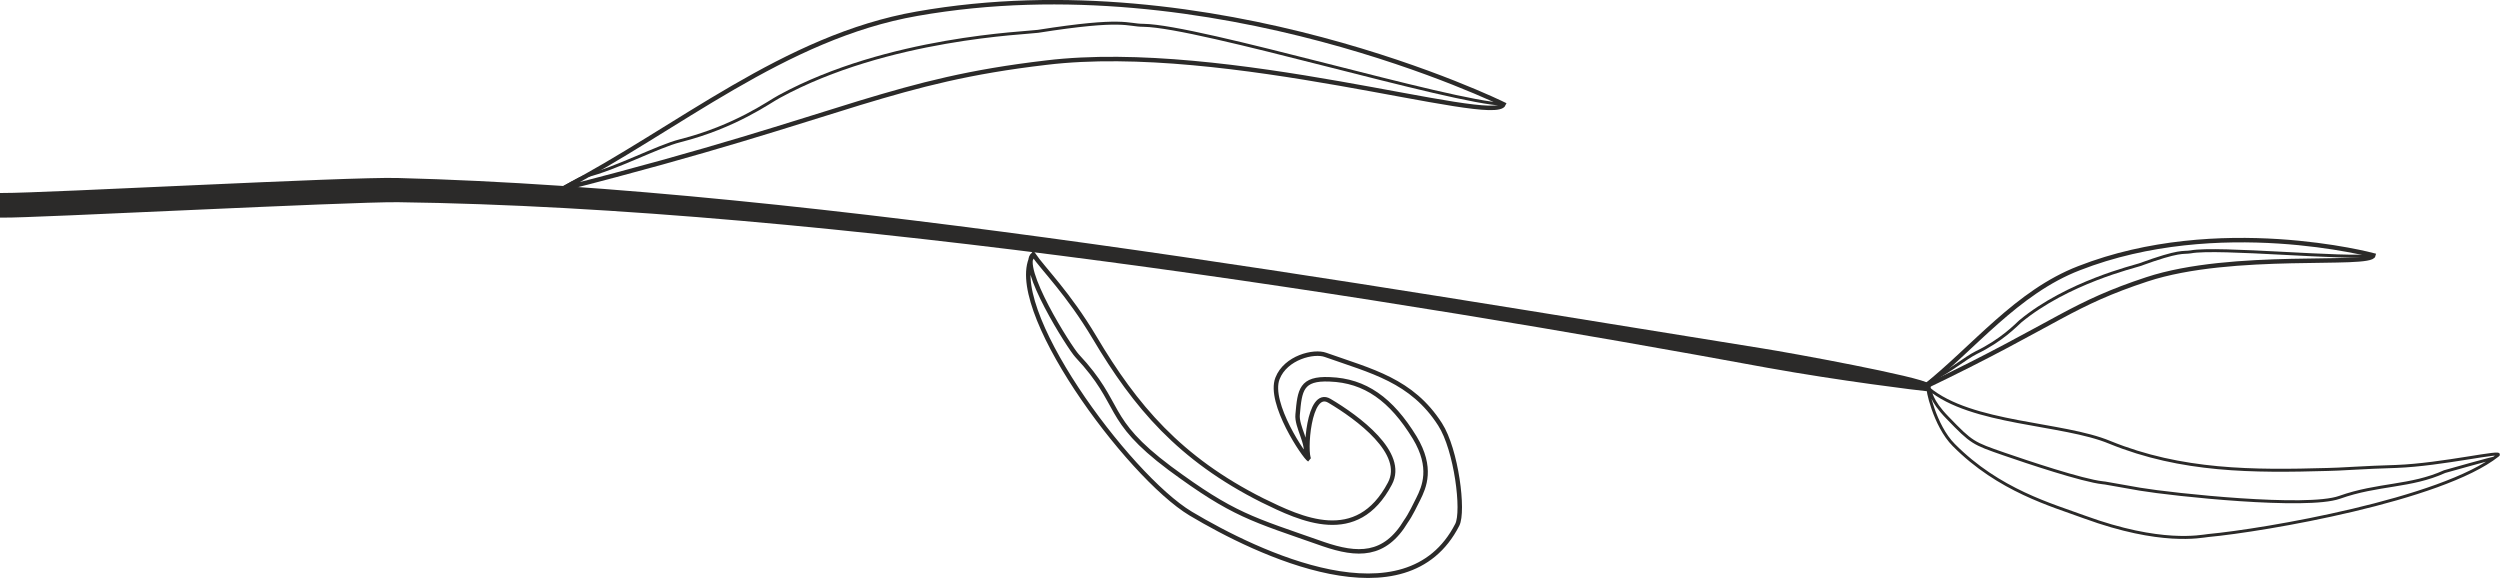
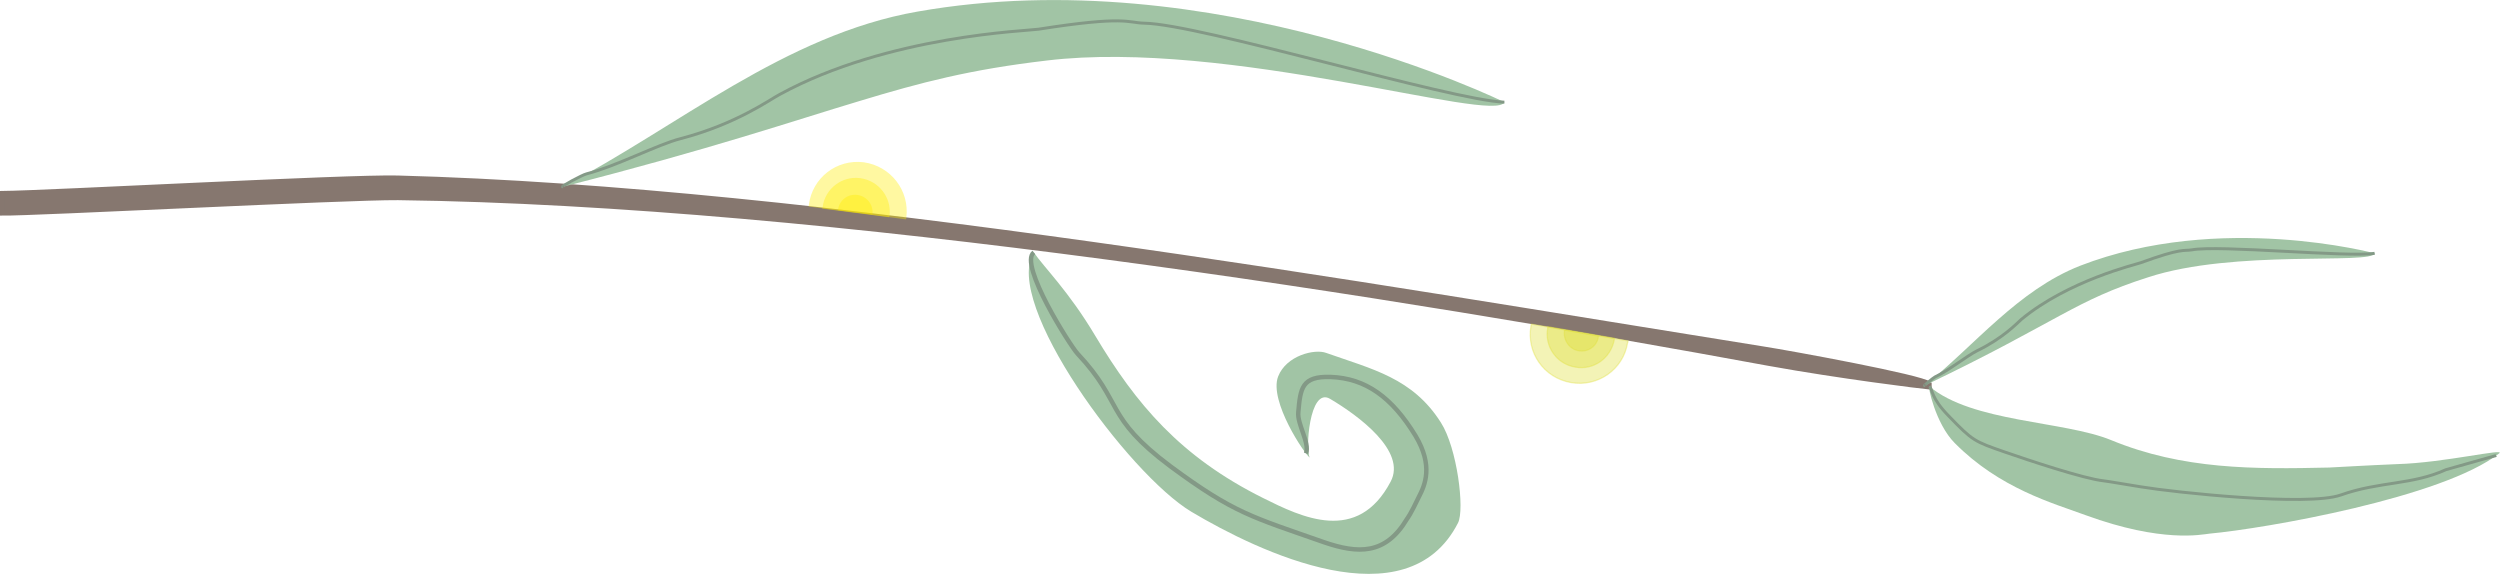
- <svg xmlns="http://www.w3.org/2000/svg" xml:space="preserve" width="100%" height="100%" version="1.1" style="shape-rendering:geometricPrecision; text-rendering:geometricPrecision; image-rendering:optimizeQuality; fill-rule:evenodd; clip-rule:evenodd" viewBox="0 0 5826 1347">
-   <defs>
-     <style type="text/css">
-    
-     .str0 {stroke:#2B2A29;stroke-width:10.413}
-     .str1 {stroke:#2B2A29;stroke-width:6.941}
-     .fil1 {fill:none}
-     .fil0 {fill:#2B2A29}
-    
-   </style>
-   </defs>
+ <svg xmlns="http://www.w3.org/2000/svg" xml:space="preserve" width="100%" height="100%" version="1.0" shape-rendering="geometricPrecision" text-rendering="geometricPrecision" image-rendering="optimizeQuality" fill-rule="evenodd" clip-rule="evenodd" viewBox="0 0 5823 1337">
  <g id="Layer_x0020_1">
-     <path class="fil0 str0" d="M5 455c106,0 806,-38 921,-35 981,25 2272,252 3180,397 64,10 370,66 388,82l0 8c-21,-2 -208,-25 -374,-55 -864,-159 -2187,-373 -3193,-386 -119,-1 -848,37 -922,36l0 -47z" />
-     <g id="_1041217756624">
-       <path class="fil1 str0" d="M4483 903c117,-93 217,-222 362,-278 325,-127 686,-30 686,-30 -6,27 -328,-10 -528,56 -85,28 -138,53 -203,88 -71,38 -158,88 -317,164z" />
-       <path class="fil1 str1" d="M5531 595c-60,10 -363,-20 -426,-8 -19,3 -23,-5 -119,30 -11,4 -168,41 -278,132 -10,9 -43,44 -103,73 -24,12 -66,46 -98,61 -4,2 -28,22 -24,20" />
+     <path fill="#86776F" stroke="#86776F" stroke-width="10.413" d="M5 450c106,-1 806,-39 921,-36 981,26 2272,253 3180,398 64,10 370,66 388,82l0 8c-21,-2 -208,-25 -374,-55 -864,-159 -2187,-373 -3193,-386 -119,-1 -848,37 -922,36l0 -47z" />
+     <g id="_804662081120">
+       <path fill="#A1C4A5" d="M4483 898c117,-94 217,-222 362,-279 325,-126 686,-29 686,-29 -6,27 -328,-10 -528,56 -85,27 -138,53 -203,88 -71,38 -158,88 -317,164z" />
+       <path fill="none" stroke="#839986" stroke-width="6.941" d="M5531 590c-60,10 -363,-20 -426,-8 -19,3 -23,-5 -119,30 -11,4 -168,41 -278,132 -10,9 -43,44 -103,73 -24,12 -66,46 -98,61 -4,2 -28,22 -24,20" />
    </g>
-     <path class="fil1 str1" d="M4494 905c8,9 3,26 45,69 56,58 59,59 131,84 52,18 183,62 230,67 10,1 0,0 87,15 78,13 389,46 465,19 90,-32 166,-24 245,-60 2,-1 115,-32 117,-32m-1261 -30c105,106 229,140 305,168 178,65 270,45 288,43 130,-12 544,-83 675,-187 17,-13 -129,22 -237,26 -72,2 -138,7 -159,7 -174,5 -341,5 -508,-63 -110,-46 -323,-42 -423,-126 -5,-4 14,87 59,132z" />
-     <path class="fil1 str0" d="M3051 1071c-11,-6 -96,-132 -74,-189 19,-49 85,-65 112,-55 107,38 201,59 267,162 38,59 56,203 40,234 -119,233 -465,67 -621,-26 -147,-88 -441,-488 -367,-604 24,35 81,90 143,194 95,160 198,282 391,379 90,44 220,107 297,-39 38,-71 -75,-154 -141,-193 -49,-29 -58,124 -47,137zm-643 -478c-36,27 85,218 102,236 108,115 61,146 216,262 149,110 190,118 358,177 79,27 143,30 193,-54 2,-3 8,-10 28,-51 14,-28 34,-73 -8,-143 -55,-90 -116,-133 -198,-136 -67,-3 -70,25 -75,82 -3,28 27,70 18,95" />
-     <g id="_1041217762576">
-       <path class="fil1 str0" d="M1311 440c267,-139 517,-354 826,-408 691,-122 1367,211 1367,211 -22,51 -644,-148 -1066,-97 -179,21 -293,51 -435,94 -157,48 -346,112 -692,200z" />
-       <path class="fil1 str1" d="M3504 243c-123,-4 -709,-182 -839,-184 -39,0 -43,-18 -246,14 -24,4 -350,14 -603,152 -23,12 -101,70 -231,103 -52,13 -149,65 -219,82 -9,2 -63,32 -55,30" />
+     <path fill="#A1C4A5" d="M4553 1032c105,106 229,140 305,168 178,65 270,45 288,43 130,-12 544,-84 675,-187 17,-13 -129,22 -237,25 -72,3 -138,7 -159,8 -174,4 -341,5 -508,-64 -110,-45 -323,-41 -423,-125 -5,-4 14,87 59,132z" />
+     <path fill="none" stroke="#839986" stroke-width="6.941" d="M4494 900c8,8 3,26 45,69 56,58 59,59 131,84 52,18 183,62 230,67 10,1 0,0 87,14 78,13 389,46 465,19 90,-32 166,-23 245,-59 2,-1 115,-32 117,-33" />
+     <g id="_804662089632">
+       <path fill="#A1C4A5" d="M3051 1066c-11,-6 -96,-132 -74,-189 19,-49 85,-65 112,-55 107,38 201,58 267,162 38,59 56,203 40,234 -119,233 -465,67 -621,-26 -147,-88 -441,-488 -367,-604 24,35 81,90 143,194 95,159 198,282 391,378 90,45 220,108 297,-38 38,-71 -75,-154 -141,-193 -49,-29 -58,124 -47,137z" />
+       <path fill="none" stroke="#839986" stroke-width="10.413" d="M2408 588c-36,27 85,218 102,236 108,115 61,146 216,262 149,110 190,118 358,177 79,27 143,30 193,-54 2,-3 8,-10 28,-52 14,-27 34,-72 -8,-142 -55,-90 -116,-134 -198,-137 -67,-2 -70,26 -75,82 -3,28 27,71 18,96" />
+     </g>
+     <g id="_804662099072">
+       <path fill="#A1C4A5" d="M1311 435c267,-139 517,-354 826,-408 691,-122 1367,211 1367,211 -22,51 -644,-148 -1066,-97 -179,21 -293,51 -435,94 -157,47 -346,112 -692,200z" />
+       <path fill="none" stroke="#839986" stroke-width="6.941" d="M3504 238c-123,-4 -709,-182 -839,-184 -39,-1 -43,-18 -246,14 -24,4 -350,14 -603,152 -23,12 -101,69 -231,103 -52,13 -149,64 -219,82 -9,2 -63,31 -55,30" />
+     </g>
+     <g id="_804662112672">
+       <path fill="#FFED00" fill-opacity="0.369" d="M2012 378c63,9 107,66 99,129 0,1 0,3 -1,4l-227 -30c0,-1 1,-3 1,-4 8,-63 65,-107 128,-99z" />
+       <path fill="#FFED00" fill-opacity="0.369" d="M2004 415c43,6 73,45 68,88 -1,1 -1,2 -1,3l-156 -20c0,-1 1,-2 1,-3 5,-43 45,-74 88,-68z" />
+       <path fill="#FFED00" fill-opacity="0.369" d="M1997 454c22,3 38,23 35,45 0,0 0,1 0,1l-80 -10c0,-1 0,-1 0,-2 3,-22 23,-37 45,-34z" />
+     </g>
+     <g id="_804662078592">
+       <path fill="#DEDE3B" fill-opacity="0.369" stroke="#DEDE3B" stroke-width="3" stroke-opacity="0.369" d="M3659 891c-63,-11 -104,-70 -93,-132 0,-2 0,-3 1,-4l225 39c0,1 0,3 -1,4 -10,63 -70,104 -132,93z" />
+       <path fill="#DEDE3B" fill-opacity="0.369" stroke="#DEDE3B" stroke-width="3" stroke-opacity="0.369" d="M3669 855c-43,-7 -72,-48 -64,-91 0,-1 0,-2 0,-3l155 27c0,1 0,2 0,3 -8,43 -48,72 -91,64z" />
+       <path fill="#DEDE3B" fill-opacity="0.369" stroke="#DEDE3B" stroke-width="3" stroke-opacity="0.369" d="M3677 817c-22,-4 -36,-25 -33,-47 0,0 1,-1 1,-1l79 14c0,0 0,1 -1,1 -3,22 -24,37 -46,33z" />
    </g>
  </g>
</svg>
